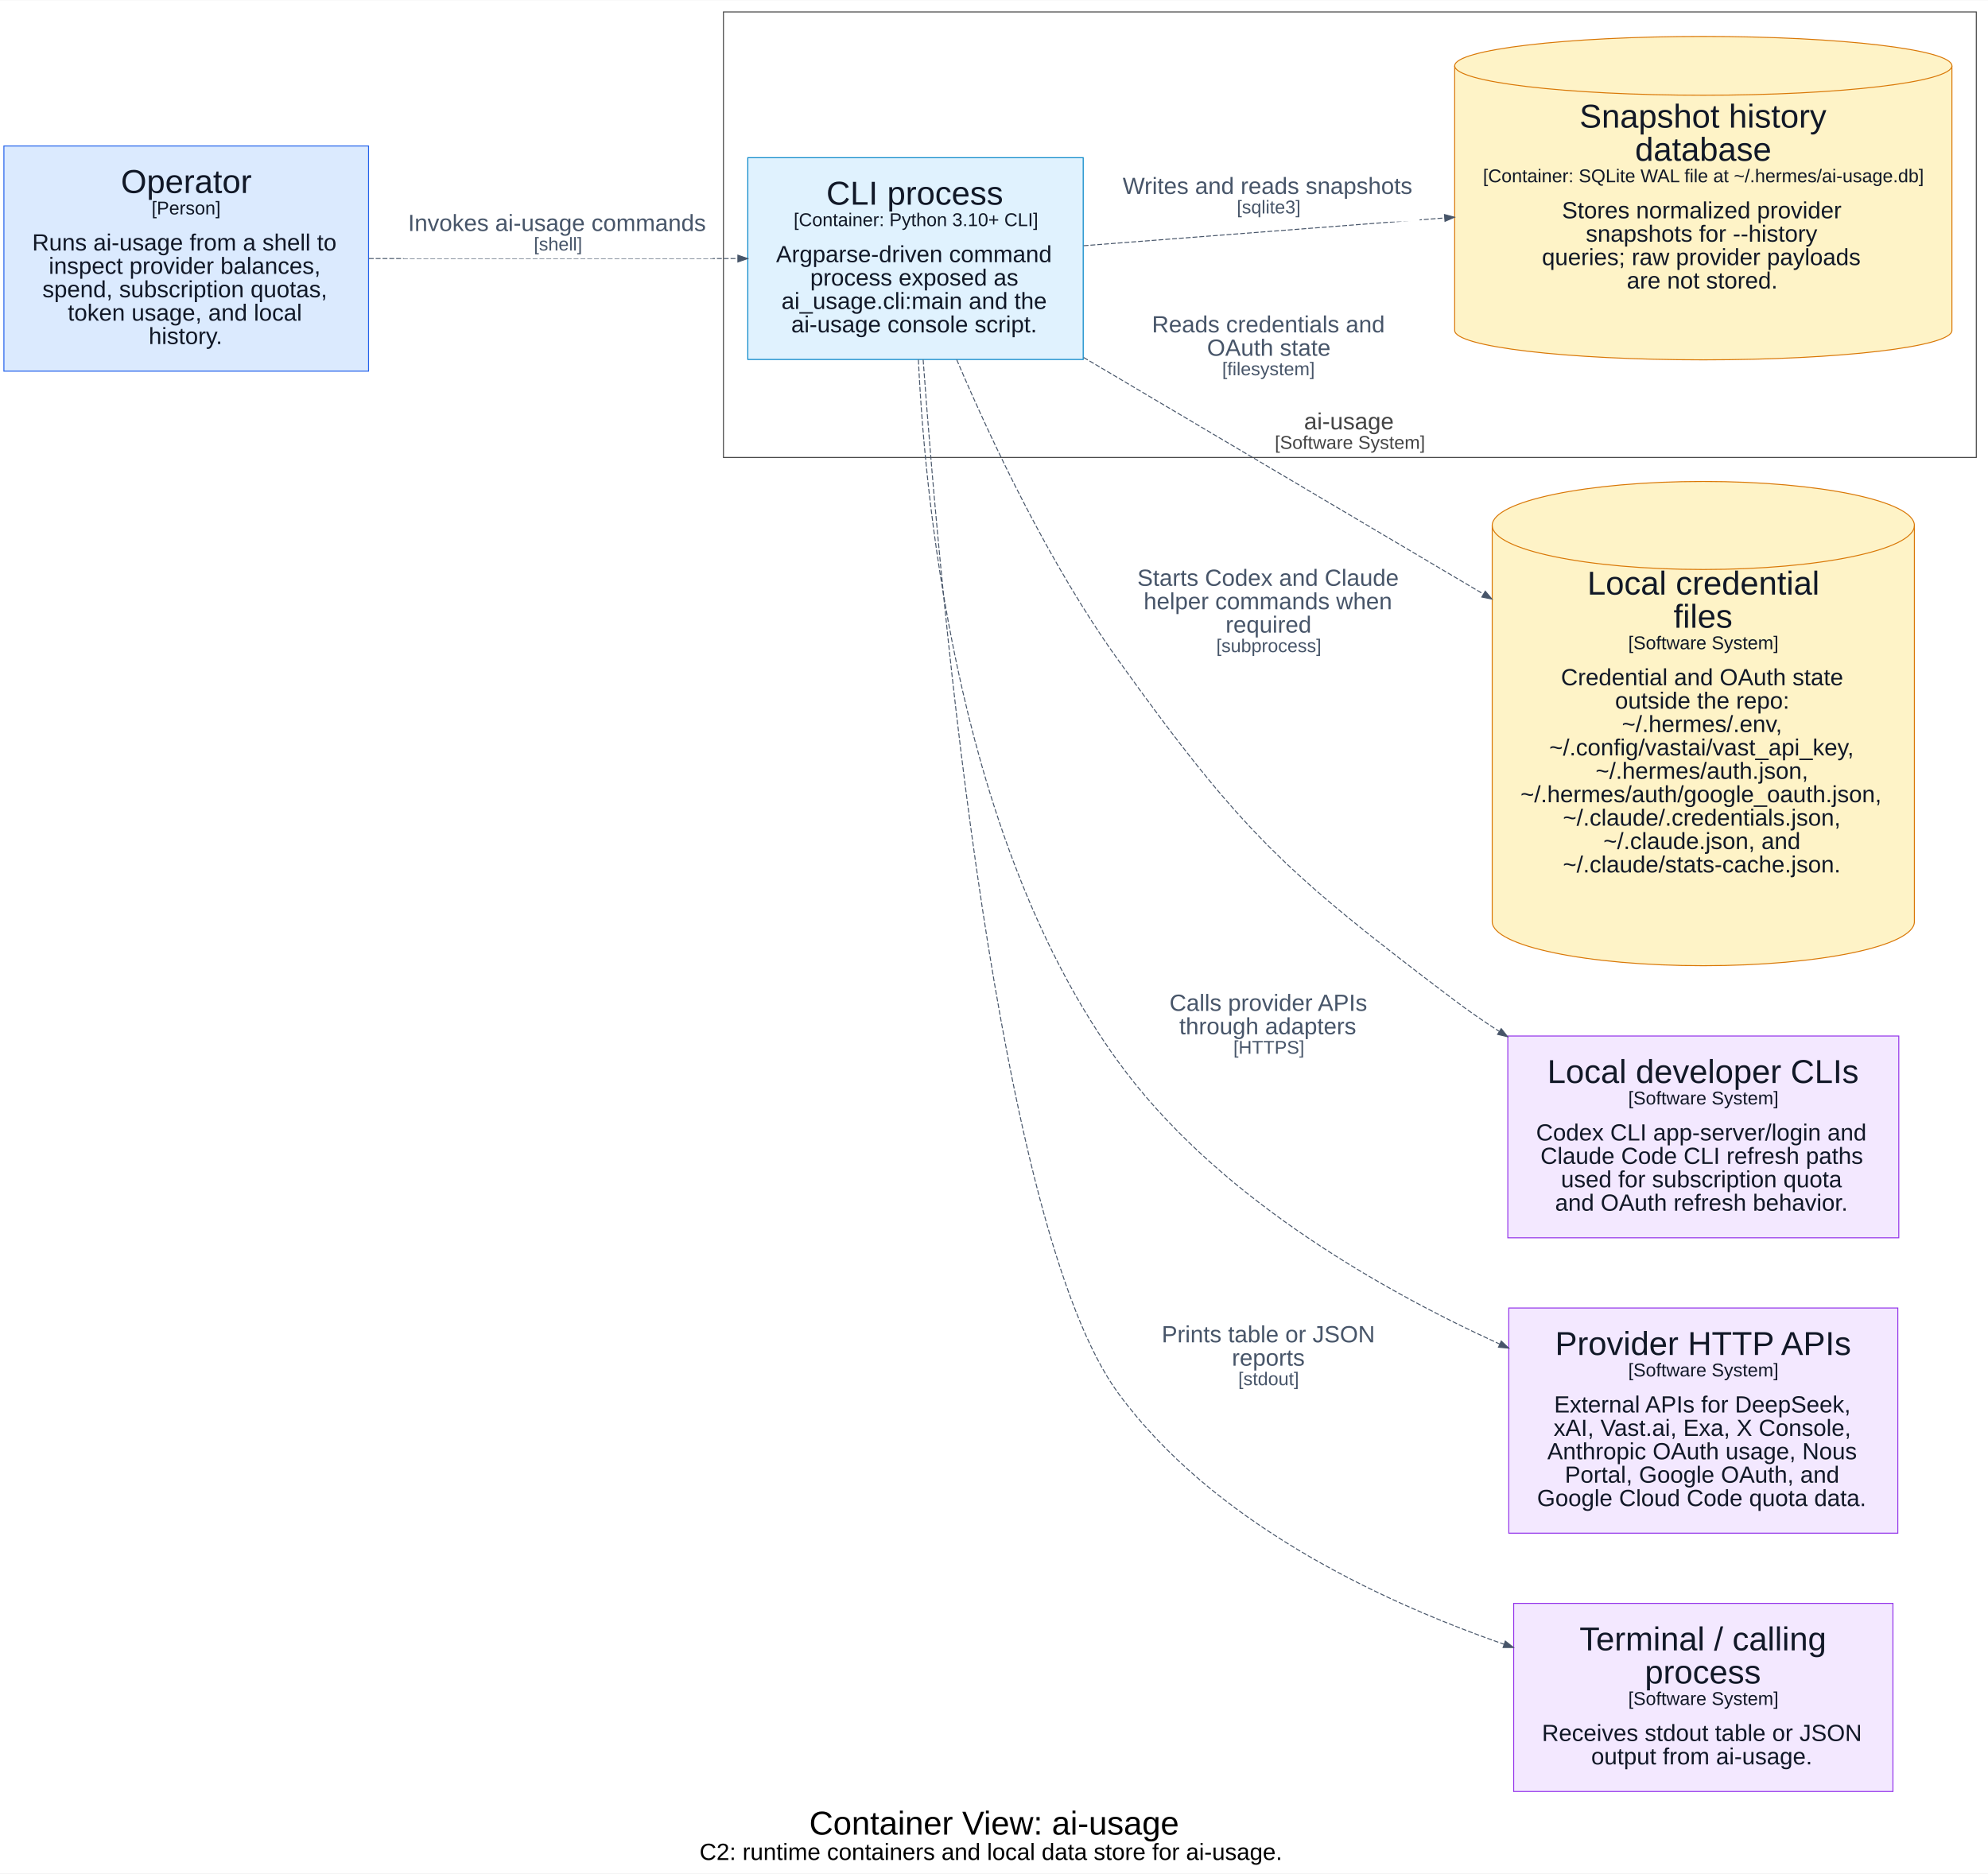
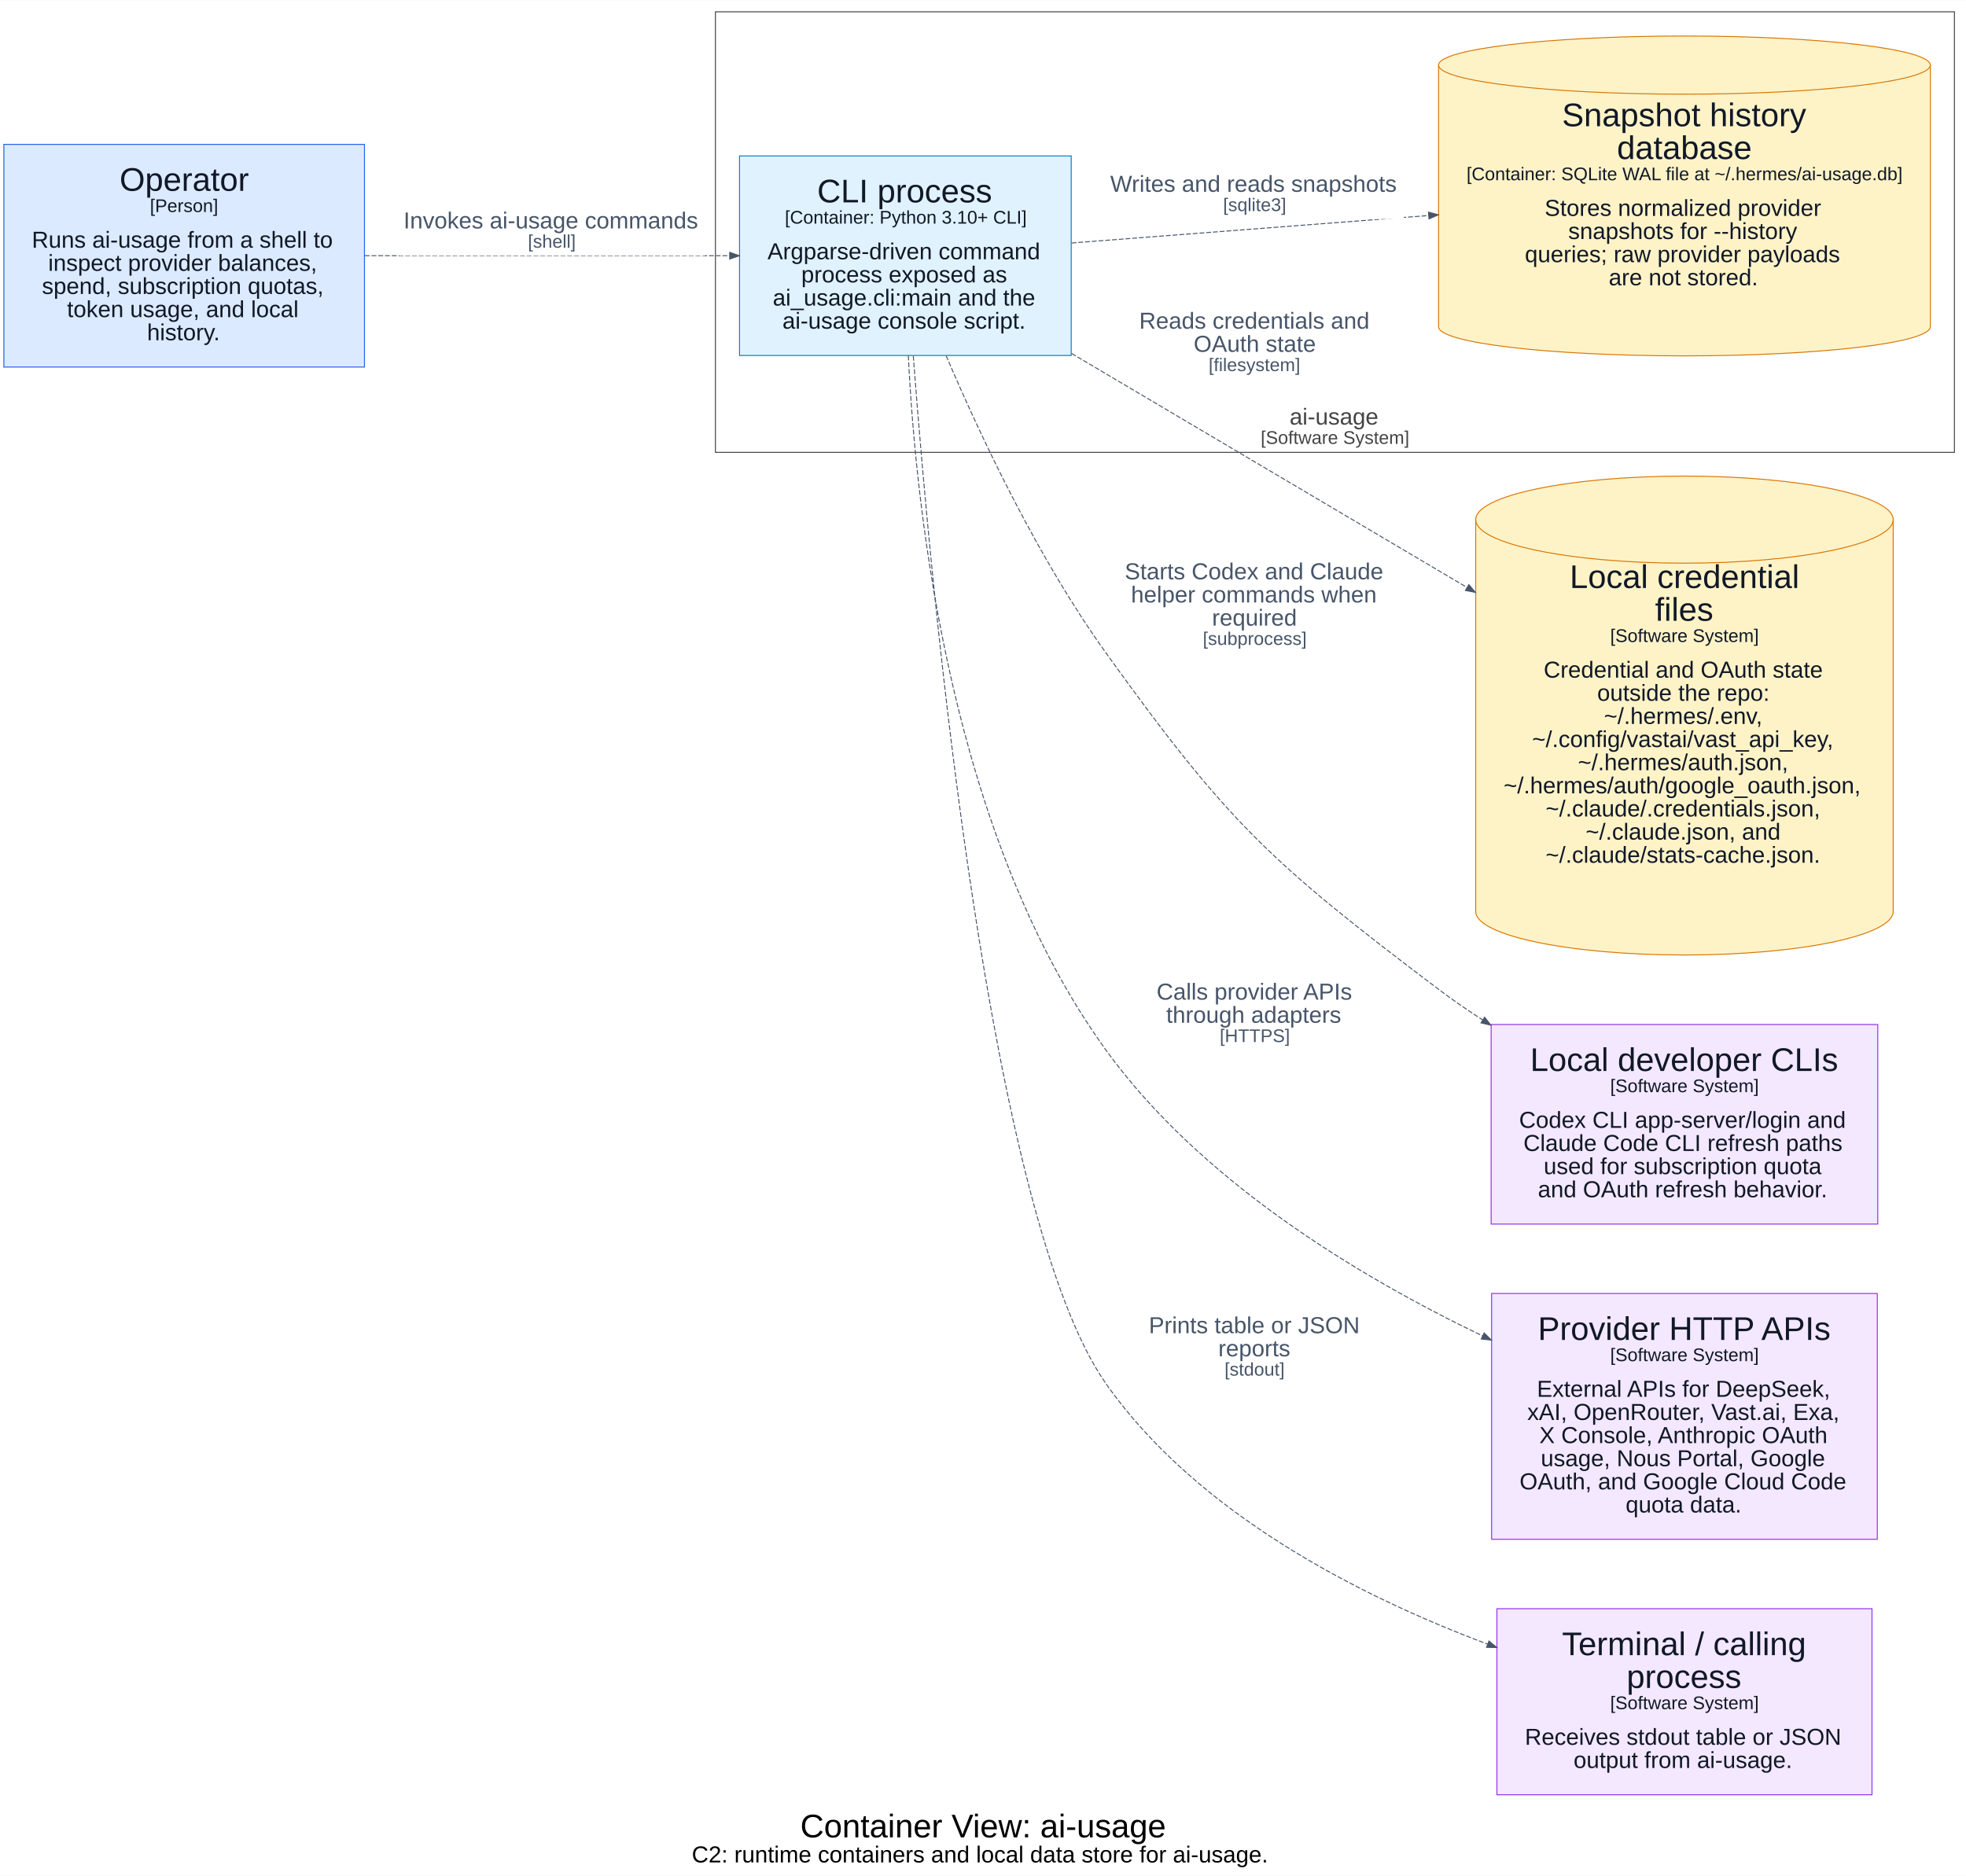
- <svg xmlns="http://www.w3.org/2000/svg" width="2039pt" height="1922pt" viewBox="0.00 0.00 2039.00 1921.50">
-   <g id="graph0" class="graph" transform="scale(1 1) rotate(0) translate(4 1917.5)">
-     <polygon fill="white" stroke="transparent" points="-4,4 -4,-1917.5 2035,-1917.5 2035,4 -4,4" />
+ <svg xmlns="http://www.w3.org/2000/svg" width="2039pt" height="1946pt" viewBox="0.00 0.00 2039.00 1945.50">
+   <g id="graph0" class="graph" transform="scale(1 1) rotate(0) translate(4 1941.5)">
+     <polygon fill="white" stroke="transparent" points="-4,4 -4,-1941.5 2035,-1941.5 2035,4 -4,4" />
    <text text-anchor="start" x="826" y="-35.8" font-family="Arial" font-size="34.00">Container View: ai-usage</text>
    <text text-anchor="start" x="713.5" y="-9.8" font-family="Arial" font-size="24.00">C2: runtime containers and local data store for ai-usage.</text>
    <g id="clust1" class="cluster">
-       <polygon fill="none" stroke="#444444" points="738,-1448.5 738,-1905.5 2023,-1905.5 2023,-1448.5 738,-1448.5" />
-       <text text-anchor="start" x="1333.5" y="-1477.3" font-family="Arial" font-size="24.00" fill="#444444">ai-usage</text>
-       <text text-anchor="start" x="1303.5" y="-1457.3" font-family="Arial" font-size="19.00" fill="#444444">[Software System]</text>
+       <polygon fill="none" stroke="#444444" points="738,-1472.5 738,-1929.5 2023,-1929.5 2023,-1472.5 738,-1472.5" />
+       <text text-anchor="start" x="1333.5" y="-1501.3" font-family="Arial" font-size="24.00" fill="#444444">ai-usage</text>
+       <text text-anchor="start" x="1303.5" y="-1481.3" font-family="Arial" font-size="19.00" fill="#444444">[Software System]</text>
    </g>
    <g id="1" class="node">
-       <polygon fill="#dbeafe" stroke="#2563eb" points="374,-1768 0,-1768 0,-1537 374,-1537 374,-1768" />
-       <text text-anchor="start" x="120" y="-1719.8" font-family="Arial" font-size="34.00" fill="#111827">Operator</text>
-       <text text-anchor="start" x="151.5" y="-1697.8" font-family="Arial" font-size="19.00" fill="#111827">[Person]</text>
-       <text text-anchor="start" x="29" y="-1660.8" font-family="Arial" font-size="24.00" fill="#111827">Runs ai-usage from a shell to</text>
-       <text text-anchor="start" x="46" y="-1636.8" font-family="Arial" font-size="24.00" fill="#111827">inspect provider balances,</text>
-       <text text-anchor="start" x="39.5" y="-1612.8" font-family="Arial" font-size="24.00" fill="#111827">spend, subscription quotas,</text>
-       <text text-anchor="start" x="65.5" y="-1588.8" font-family="Arial" font-size="24.00" fill="#111827">token usage, and local</text>
-       <text text-anchor="start" x="148.5" y="-1564.8" font-family="Arial" font-size="24.00" fill="#111827">history.</text>
+       <polygon fill="#dbeafe" stroke="#2563eb" points="374,-1792 0,-1792 0,-1561 374,-1561 374,-1792" />
+       <text text-anchor="start" x="120" y="-1743.8" font-family="Arial" font-size="34.00" fill="#111827">Operator</text>
+       <text text-anchor="start" x="151.5" y="-1721.8" font-family="Arial" font-size="19.00" fill="#111827">[Person]</text>
+       <text text-anchor="start" x="29" y="-1684.8" font-family="Arial" font-size="24.00" fill="#111827">Runs ai-usage from a shell to</text>
+       <text text-anchor="start" x="46" y="-1660.8" font-family="Arial" font-size="24.00" fill="#111827">inspect provider balances,</text>
+       <text text-anchor="start" x="39.5" y="-1636.8" font-family="Arial" font-size="24.00" fill="#111827">spend, subscription quotas,</text>
+       <text text-anchor="start" x="65.5" y="-1612.8" font-family="Arial" font-size="24.00" fill="#111827">token usage, and local</text>
+       <text text-anchor="start" x="148.5" y="-1588.8" font-family="Arial" font-size="24.00" fill="#111827">history.</text>
    </g>
    <g id="3" class="node">
-       <polygon fill="#e0f2fe" stroke="#0284c7" points="1107,-1756 763,-1756 763,-1549 1107,-1549 1107,-1756" />
-       <text text-anchor="start" x="843.5" y="-1707.8" font-family="Arial" font-size="34.00" fill="#111827">CLI process</text>
-       <text text-anchor="start" x="810" y="-1685.8" font-family="Arial" font-size="19.00" fill="#111827">[Container: Python 3.10+ CLI]</text>
-       <text text-anchor="start" x="792" y="-1648.8" font-family="Arial" font-size="24.00" fill="#111827">Argparse-driven command</text>
-       <text text-anchor="start" x="827" y="-1624.8" font-family="Arial" font-size="24.00" fill="#111827">process exposed as</text>
-       <text text-anchor="start" x="797.5" y="-1600.8" font-family="Arial" font-size="24.00" fill="#111827">ai_usage.cli:main and the</text>
-       <text text-anchor="start" x="807.5" y="-1576.8" font-family="Arial" font-size="24.00" fill="#111827">ai-usage console script.</text>
+       <polygon fill="#e0f2fe" stroke="#0284c7" points="1107,-1780 763,-1780 763,-1573 1107,-1573 1107,-1780" />
+       <text text-anchor="start" x="843.5" y="-1731.8" font-family="Arial" font-size="34.00" fill="#111827">CLI process</text>
+       <text text-anchor="start" x="810" y="-1709.8" font-family="Arial" font-size="19.00" fill="#111827">[Container: Python 3.10+ CLI]</text>
+       <text text-anchor="start" x="792" y="-1672.8" font-family="Arial" font-size="24.00" fill="#111827">Argparse-driven command</text>
+       <text text-anchor="start" x="827" y="-1648.8" font-family="Arial" font-size="24.00" fill="#111827">process exposed as</text>
+       <text text-anchor="start" x="797.5" y="-1624.8" font-family="Arial" font-size="24.00" fill="#111827">ai_usage.cli:main and the</text>
+       <text text-anchor="start" x="807.5" y="-1600.8" font-family="Arial" font-size="24.00" fill="#111827">ai-usage console script.</text>
    </g>
    <g id="19" class="edge">
-       <path fill="none" stroke="#475569" stroke-dasharray="5,2" d="M374.32,-1652.5C489.94,-1652.5 637.81,-1652.5 752.52,-1652.5" />
-       <polygon fill="#475569" stroke="#475569" points="752.81,-1656 762.81,-1652.5 752.81,-1649 752.81,-1656" />
-       <polygon fill="white" stroke="transparent" points="410,-1652.5 410,-1703.5 727,-1703.5 727,-1652.5 410,-1652.5" />
-       <text text-anchor="start" x="414.5" y="-1680.8" font-family="Arial" font-size="24.00" fill="#475569">Invokes ai-usage commands</text>
-       <text text-anchor="start" x="543.5" y="-1660.8" font-family="Arial" font-size="19.00" fill="#475569">[shell]</text>
+       <path fill="none" stroke="#475569" stroke-dasharray="5,2" d="M374.32,-1676.5C489.94,-1676.5 637.81,-1676.5 752.52,-1676.5" />
+       <polygon fill="#475569" stroke="#475569" points="752.81,-1680 762.81,-1676.5 752.81,-1673 752.81,-1680" />
+       <polygon fill="white" stroke="transparent" points="410,-1676.5 410,-1727.5 727,-1727.5 727,-1676.5 410,-1676.5" />
+       <text text-anchor="start" x="414.5" y="-1704.8" font-family="Arial" font-size="24.00" fill="#475569">Invokes ai-usage commands</text>
+       <text text-anchor="start" x="543.5" y="-1684.8" font-family="Arial" font-size="19.00" fill="#475569">[shell]</text>
    </g>
    <g id="14" class="node">
-       <path fill="#fef3c7" stroke="#d97706" d="M1959.5,-1378.72C1959.5,-1403.63 1862.46,-1423.88 1743,-1423.88 1623.54,-1423.88 1526.5,-1403.63 1526.5,-1378.72 1526.5,-1378.72 1526.5,-972.28 1526.5,-972.28 1526.5,-947.37 1623.54,-927.12 1743,-927.12 1862.46,-927.12 1959.5,-947.37 1959.5,-972.28 1959.5,-972.28 1959.5,-1378.72 1959.5,-1378.72" />
-       <path fill="none" stroke="#d97706" d="M1959.5,-1378.72C1959.5,-1353.8 1862.46,-1333.56 1743,-1333.56 1623.54,-1333.56 1526.5,-1353.8 1526.5,-1378.72" />
-       <text text-anchor="start" x="1624" y="-1307.8" font-family="Arial" font-size="34.00" fill="#111827">Local credential</text>
-       <text text-anchor="start" x="1712.5" y="-1273.8" font-family="Arial" font-size="34.00" fill="#111827">files</text>
-       <text text-anchor="start" x="1666" y="-1251.8" font-family="Arial" font-size="19.00" fill="#111827">[Software System]</text>
-       <text text-anchor="start" x="1597" y="-1214.8" font-family="Arial" font-size="24.00" fill="#111827">Credential and OAuth state</text>
-       <text text-anchor="start" x="1652.5" y="-1190.8" font-family="Arial" font-size="24.00" fill="#111827">outside the repo:</text>
-       <text text-anchor="start" x="1659.5" y="-1166.8" font-family="Arial" font-size="24.00" fill="#111827">~/.hermes/.env,</text>
-       <text text-anchor="start" x="1585" y="-1142.8" font-family="Arial" font-size="24.00" fill="#111827">~/.config/vastai/vast_api_key,</text>
-       <text text-anchor="start" x="1632.5" y="-1118.8" font-family="Arial" font-size="24.00" fill="#111827">~/.hermes/auth.json,</text>
-       <text text-anchor="start" x="1555.5" y="-1094.8" font-family="Arial" font-size="24.00" fill="#111827">~/.hermes/auth/google_oauth.json,</text>
-       <text text-anchor="start" x="1599" y="-1070.8" font-family="Arial" font-size="24.00" fill="#111827">~/.claude/.credentials.json,</text>
-       <text text-anchor="start" x="1640.5" y="-1046.8" font-family="Arial" font-size="24.00" fill="#111827">~/.claude.json, and</text>
-       <text text-anchor="start" x="1599" y="-1022.8" font-family="Arial" font-size="24.00" fill="#111827">~/.claude/stats-cache.json.</text>
+       <path fill="#fef3c7" stroke="#d97706" d="M1959.5,-1402.72C1959.5,-1427.63 1862.46,-1447.88 1743,-1447.88 1623.54,-1447.88 1526.5,-1427.63 1526.5,-1402.72 1526.5,-1402.72 1526.5,-996.28 1526.5,-996.28 1526.5,-971.37 1623.54,-951.12 1743,-951.12 1862.46,-951.12 1959.5,-971.37 1959.5,-996.28 1959.5,-996.28 1959.5,-1402.72 1959.5,-1402.72" />
+       <path fill="none" stroke="#d97706" d="M1959.5,-1402.72C1959.5,-1377.8 1862.46,-1357.56 1743,-1357.56 1623.54,-1357.56 1526.5,-1377.8 1526.5,-1402.72" />
+       <text text-anchor="start" x="1624" y="-1331.8" font-family="Arial" font-size="34.00" fill="#111827">Local credential</text>
+       <text text-anchor="start" x="1712.5" y="-1297.8" font-family="Arial" font-size="34.00" fill="#111827">files</text>
+       <text text-anchor="start" x="1666" y="-1275.8" font-family="Arial" font-size="19.00" fill="#111827">[Software System]</text>
+       <text text-anchor="start" x="1597" y="-1238.8" font-family="Arial" font-size="24.00" fill="#111827">Credential and OAuth state</text>
+       <text text-anchor="start" x="1652.5" y="-1214.8" font-family="Arial" font-size="24.00" fill="#111827">outside the repo:</text>
+       <text text-anchor="start" x="1659.5" y="-1190.8" font-family="Arial" font-size="24.00" fill="#111827">~/.hermes/.env,</text>
+       <text text-anchor="start" x="1585" y="-1166.8" font-family="Arial" font-size="24.00" fill="#111827">~/.config/vastai/vast_api_key,</text>
+       <text text-anchor="start" x="1632.5" y="-1142.8" font-family="Arial" font-size="24.00" fill="#111827">~/.hermes/auth.json,</text>
+       <text text-anchor="start" x="1555.5" y="-1118.8" font-family="Arial" font-size="24.00" fill="#111827">~/.hermes/auth/google_oauth.json,</text>
+       <text text-anchor="start" x="1599" y="-1094.8" font-family="Arial" font-size="24.00" fill="#111827">~/.claude/.credentials.json,</text>
+       <text text-anchor="start" x="1640.5" y="-1070.8" font-family="Arial" font-size="24.00" fill="#111827">~/.claude.json, and</text>
+       <text text-anchor="start" x="1599" y="-1046.8" font-family="Arial" font-size="24.00" fill="#111827">~/.claude/stats-cache.json.</text>
    </g>
    <g id="15" class="node">
-       <polygon fill="#f3e8ff" stroke="#9333ea" points="1943.5,-855 1542.5,-855 1542.5,-648 1943.5,-648 1943.5,-855" />
-       <text text-anchor="start" x="1583" y="-806.8" font-family="Arial" font-size="34.00" fill="#111827">Local developer CLIs</text>
-       <text text-anchor="start" x="1666" y="-784.8" font-family="Arial" font-size="19.00" fill="#111827">[Software System]</text>
-       <text text-anchor="start" x="1571.5" y="-747.8" font-family="Arial" font-size="24.00" fill="#111827">Codex CLI app-server/login and</text>
-       <text text-anchor="start" x="1576" y="-723.8" font-family="Arial" font-size="24.00" fill="#111827">Claude Code CLI refresh paths</text>
-       <text text-anchor="start" x="1597" y="-699.8" font-family="Arial" font-size="24.00" fill="#111827">used for subscription quota</text>
-       <text text-anchor="start" x="1591" y="-675.8" font-family="Arial" font-size="24.00" fill="#111827">and OAuth refresh behavior.</text>
+       <polygon fill="#f3e8ff" stroke="#9333ea" points="1943.5,-879 1542.5,-879 1542.5,-672 1943.5,-672 1943.5,-879" />
+       <text text-anchor="start" x="1583" y="-830.8" font-family="Arial" font-size="34.00" fill="#111827">Local developer CLIs</text>
+       <text text-anchor="start" x="1666" y="-808.8" font-family="Arial" font-size="19.00" fill="#111827">[Software System]</text>
+       <text text-anchor="start" x="1571.5" y="-771.8" font-family="Arial" font-size="24.00" fill="#111827">Codex CLI app-server/login and</text>
+       <text text-anchor="start" x="1576" y="-747.8" font-family="Arial" font-size="24.00" fill="#111827">Claude Code CLI refresh paths</text>
+       <text text-anchor="start" x="1597" y="-723.8" font-family="Arial" font-size="24.00" fill="#111827">used for subscription quota</text>
+       <text text-anchor="start" x="1591" y="-699.8" font-family="Arial" font-size="24.00" fill="#111827">and OAuth refresh behavior.</text>
    </g>
    <g id="16" class="node">
-       <polygon fill="#f3e8ff" stroke="#9333ea" points="1942.5,-576 1543.5,-576 1543.5,-345 1942.5,-345 1942.5,-576" />
-       <text text-anchor="start" x="1591" y="-527.8" font-family="Arial" font-size="34.00" fill="#111827">Provider HTTP APIs</text>
-       <text text-anchor="start" x="1666" y="-505.8" font-family="Arial" font-size="19.00" fill="#111827">[Software System]</text>
-       <text text-anchor="start" x="1590" y="-468.8" font-family="Arial" font-size="24.00" fill="#111827">External APIs for DeepSeek,</text>
-       <text text-anchor="start" x="1589.5" y="-444.8" font-family="Arial" font-size="24.00" fill="#111827">xAI, Vast.ai, Exa, X Console,</text>
-       <text text-anchor="start" x="1583" y="-420.8" font-family="Arial" font-size="24.00" fill="#111827">Anthropic OAuth usage, Nous</text>
-       <text text-anchor="start" x="1601" y="-396.8" font-family="Arial" font-size="24.00" fill="#111827">Portal, Google OAuth, and</text>
-       <text text-anchor="start" x="1572.5" y="-372.8" font-family="Arial" font-size="24.00" fill="#111827">Google Cloud Code quota data.</text>
+       <polygon fill="#f3e8ff" stroke="#9333ea" points="1943,-600 1543,-600 1543,-345 1943,-345 1943,-600" />
+       <text text-anchor="start" x="1591" y="-551.8" font-family="Arial" font-size="34.00" fill="#111827">Provider HTTP APIs</text>
+       <text text-anchor="start" x="1666" y="-529.8" font-family="Arial" font-size="19.00" fill="#111827">[Software System]</text>
+       <text text-anchor="start" x="1590" y="-492.8" font-family="Arial" font-size="24.00" fill="#111827">External APIs for DeepSeek,</text>
+       <text text-anchor="start" x="1580" y="-468.8" font-family="Arial" font-size="24.00" fill="#111827">xAI, OpenRouter, Vast.ai, Exa,</text>
+       <text text-anchor="start" x="1592.5" y="-444.8" font-family="Arial" font-size="24.00" fill="#111827">X Console, Anthropic OAuth</text>
+       <text text-anchor="start" x="1594" y="-420.8" font-family="Arial" font-size="24.00" fill="#111827">usage, Nous Portal, Google</text>
+       <text text-anchor="start" x="1572" y="-396.8" font-family="Arial" font-size="24.00" fill="#111827">OAuth, and Google Cloud Code</text>
+       <text text-anchor="start" x="1682" y="-372.8" font-family="Arial" font-size="24.00" fill="#111827">quota data.</text>
    </g>
    <g id="17" class="node">
      <polygon fill="#f3e8ff" stroke="#9333ea" points="1937.5,-273 1548.5,-273 1548.5,-80 1937.5,-80 1937.5,-273" />
      <text text-anchor="start" x="1616" y="-224.8" font-family="Arial" font-size="34.00" fill="#111827">Terminal / calling</text>
      <text text-anchor="start" x="1683" y="-190.8" font-family="Arial" font-size="34.00" fill="#111827">process</text>
      <text text-anchor="start" x="1666" y="-168.8" font-family="Arial" font-size="19.00" fill="#111827">[Software System]</text>
      <text text-anchor="start" x="1577.5" y="-131.8" font-family="Arial" font-size="24.00" fill="#111827">Receives stdout table or JSON</text>
      <text text-anchor="start" x="1628" y="-107.8" font-family="Arial" font-size="24.00" fill="#111827">output from ai-usage.</text>
    </g>
    <g id="13" class="node">
-       <path fill="#fef3c7" stroke="#d97706" d="M1998,-1850.22C1998,-1866.86 1883.7,-1880.38 1743,-1880.38 1602.3,-1880.38 1488,-1866.86 1488,-1850.22 1488,-1850.22 1488,-1578.78 1488,-1578.78 1488,-1562.14 1602.3,-1548.62 1743,-1548.62 1883.7,-1548.62 1998,-1562.14 1998,-1578.78 1998,-1578.78 1998,-1850.22 1998,-1850.22" />
-       <path fill="none" stroke="#d97706" d="M1998,-1850.22C1998,-1833.57 1883.7,-1820.06 1743,-1820.06 1602.3,-1820.06 1488,-1833.57 1488,-1850.22" />
-       <text text-anchor="start" x="1616" y="-1786.8" font-family="Arial" font-size="34.00" fill="#111827">Snapshot history</text>
-       <text text-anchor="start" x="1673" y="-1752.8" font-family="Arial" font-size="34.00" fill="#111827">database</text>
-       <text text-anchor="start" x="1517" y="-1730.8" font-family="Arial" font-size="19.00" fill="#111827">[Container: SQLite WAL file at ~/.hermes/ai-usage.db]</text>
-       <text text-anchor="start" x="1598" y="-1693.8" font-family="Arial" font-size="24.00" fill="#111827">Stores normalized provider</text>
-       <text text-anchor="start" x="1622.5" y="-1669.8" font-family="Arial" font-size="24.00" fill="#111827">snapshots for --history</text>
-       <text text-anchor="start" x="1577.5" y="-1645.8" font-family="Arial" font-size="24.00" fill="#111827">queries; raw provider payloads</text>
-       <text text-anchor="start" x="1664.5" y="-1621.8" font-family="Arial" font-size="24.00" fill="#111827">are not stored.</text>
+       <path fill="#fef3c7" stroke="#d97706" d="M1998,-1874.22C1998,-1890.86 1883.7,-1904.38 1743,-1904.38 1602.3,-1904.38 1488,-1890.86 1488,-1874.22 1488,-1874.22 1488,-1602.78 1488,-1602.78 1488,-1586.14 1602.3,-1572.62 1743,-1572.62 1883.7,-1572.62 1998,-1586.14 1998,-1602.78 1998,-1602.78 1998,-1874.22 1998,-1874.22" />
+       <path fill="none" stroke="#d97706" d="M1998,-1874.22C1998,-1857.57 1883.7,-1844.06 1743,-1844.06 1602.3,-1844.06 1488,-1857.57 1488,-1874.22" />
+       <text text-anchor="start" x="1616" y="-1810.8" font-family="Arial" font-size="34.00" fill="#111827">Snapshot history</text>
+       <text text-anchor="start" x="1673" y="-1776.8" font-family="Arial" font-size="34.00" fill="#111827">database</text>
+       <text text-anchor="start" x="1517" y="-1754.8" font-family="Arial" font-size="19.00" fill="#111827">[Container: SQLite WAL file at ~/.hermes/ai-usage.db]</text>
+       <text text-anchor="start" x="1598" y="-1717.8" font-family="Arial" font-size="24.00" fill="#111827">Stores normalized provider</text>
+       <text text-anchor="start" x="1622.5" y="-1693.8" font-family="Arial" font-size="24.00" fill="#111827">snapshots for --history</text>
+       <text text-anchor="start" x="1577.5" y="-1669.8" font-family="Arial" font-size="24.00" fill="#111827">queries; raw provider payloads</text>
+       <text text-anchor="start" x="1664.5" y="-1645.8" font-family="Arial" font-size="24.00" fill="#111827">are not stored.</text>
    </g>
    <g id="24" class="edge">
-       <path fill="none" stroke="#475569" stroke-dasharray="5,2" d="M1107.43,-1551.05C1226.93,-1480.32 1387.57,-1385.25 1517.32,-1308.47" />
-       <polygon fill="#475569" stroke="#475569" points="1519.39,-1311.31 1526.21,-1303.21 1515.82,-1305.29 1519.39,-1311.31" />
-       <polygon fill="white" stroke="transparent" points="1173,-1524.5 1173,-1599.5 1422,-1599.5 1422,-1524.5 1173,-1524.5" />
-       <text text-anchor="start" x="1177.5" y="-1576.8" font-family="Arial" font-size="24.00" fill="#475569">Reads credentials and</text>
-       <text text-anchor="start" x="1234" y="-1552.8" font-family="Arial" font-size="24.00" fill="#475569">OAuth state</text>
-       <text text-anchor="start" x="1249.5" y="-1532.8" font-family="Arial" font-size="19.00" fill="#475569">[filesystem]</text>
+       <path fill="none" stroke="#475569" stroke-dasharray="5,2" d="M1107.43,-1575.05C1226.93,-1504.32 1387.57,-1409.25 1517.32,-1332.47" />
+       <polygon fill="#475569" stroke="#475569" points="1519.39,-1335.31 1526.21,-1327.21 1515.82,-1329.29 1519.39,-1335.31" />
+       <polygon fill="white" stroke="transparent" points="1173,-1548.5 1173,-1623.5 1422,-1623.5 1422,-1548.5 1173,-1548.5" />
+       <text text-anchor="start" x="1177.5" y="-1600.8" font-family="Arial" font-size="24.00" fill="#475569">Reads credentials and</text>
+       <text text-anchor="start" x="1234" y="-1576.8" font-family="Arial" font-size="24.00" fill="#475569">OAuth state</text>
+       <text text-anchor="start" x="1249.5" y="-1556.8" font-family="Arial" font-size="19.00" fill="#475569">[filesystem]</text>
    </g>
    <g id="25" class="edge">
-       <path fill="none" stroke="#475569" stroke-dasharray="5,2" d="M977.25,-1548.82C1014.14,-1462.31 1073.1,-1337.88 1143,-1240.5 1270.19,-1063.32 1314.03,-1023.05 1488,-891.5 1502.4,-880.61 1517.75,-870.02 1533.5,-859.87" />
-       <polygon fill="#475569" stroke="#475569" points="1535.74,-862.6 1542.29,-854.27 1531.98,-856.69 1535.74,-862.6" />
-       <polygon fill="white" stroke="transparent" points="1158,-1240.5 1158,-1339.5 1437,-1339.5 1437,-1240.5 1158,-1240.5" />
-       <text text-anchor="start" x="1162.5" y="-1316.8" font-family="Arial" font-size="24.00" fill="#475569">Starts Codex and Claude</text>
-       <text text-anchor="start" x="1169" y="-1292.8" font-family="Arial" font-size="24.00" fill="#475569">helper commands when</text>
-       <text text-anchor="start" x="1253" y="-1268.8" font-family="Arial" font-size="24.00" fill="#475569">required</text>
-       <text text-anchor="start" x="1243.5" y="-1248.8" font-family="Arial" font-size="19.00" fill="#475569">[subprocess]</text>
+       <path fill="none" stroke="#475569" stroke-dasharray="5,2" d="M977.25,-1572.82C1014.14,-1486.31 1073.1,-1361.88 1143,-1264.5 1270.19,-1087.32 1314.03,-1047.05 1488,-915.5 1502.4,-904.61 1517.75,-894.02 1533.5,-883.87" />
+       <polygon fill="#475569" stroke="#475569" points="1535.74,-886.6 1542.29,-878.27 1531.98,-880.69 1535.74,-886.6" />
+       <polygon fill="white" stroke="transparent" points="1158,-1264.5 1158,-1363.5 1437,-1363.5 1437,-1264.5 1158,-1264.5" />
+       <text text-anchor="start" x="1162.5" y="-1340.8" font-family="Arial" font-size="24.00" fill="#475569">Starts Codex and Claude</text>
+       <text text-anchor="start" x="1169" y="-1316.8" font-family="Arial" font-size="24.00" fill="#475569">helper commands when</text>
+       <text text-anchor="start" x="1253" y="-1292.8" font-family="Arial" font-size="24.00" fill="#475569">required</text>
+       <text text-anchor="start" x="1243.5" y="-1272.8" font-family="Arial" font-size="19.00" fill="#475569">[subprocess]</text>
    </g>
    <g id="26" class="edge">
-       <path fill="none" stroke="#475569" stroke-dasharray="5,2" d="M937.94,-1548.81C945.95,-1381.77 982.63,-1049.51 1143,-828.5 1240.3,-694.41 1402.83,-599.05 1534.06,-539.06" />
-       <polygon fill="#475569" stroke="#475569" points="1535.79,-542.11 1543.45,-534.8 1532.9,-535.74 1535.79,-542.11" />
-       <polygon fill="white" stroke="transparent" points="1191.5,-828.5 1191.5,-903.5 1403.5,-903.5 1403.5,-828.5 1191.5,-828.5" />
-       <text text-anchor="start" x="1195.5" y="-880.8" font-family="Arial" font-size="24.00" fill="#475569">Calls provider APIs</text>
-       <text text-anchor="start" x="1205.5" y="-856.8" font-family="Arial" font-size="24.00" fill="#475569">through adapters</text>
-       <text text-anchor="start" x="1261" y="-836.8" font-family="Arial" font-size="19.00" fill="#475569">[HTTPS]</text>
+       <path fill="none" stroke="#475569" stroke-dasharray="5,2" d="M938.04,-1572.89C946.19,-1405.95 983.06,-1073.81 1143,-852.5 1240.66,-717.37 1402.53,-618.9 1533.4,-556.09" />
+       <polygon fill="#475569" stroke="#475569" points="1535.25,-559.09 1542.77,-551.63 1532.24,-552.77 1535.25,-559.09" />
+       <polygon fill="white" stroke="transparent" points="1191.5,-852.5 1191.5,-927.5 1403.5,-927.5 1403.5,-852.5 1191.5,-852.5" />
+       <text text-anchor="start" x="1195.5" y="-904.8" font-family="Arial" font-size="24.00" fill="#475569">Calls provider APIs</text>
+       <text text-anchor="start" x="1205.5" y="-880.8" font-family="Arial" font-size="24.00" fill="#475569">through adapters</text>
+       <text text-anchor="start" x="1261" y="-860.8" font-family="Arial" font-size="19.00" fill="#475569">[HTTPS]</text>
    </g>
    <g id="28" class="edge">
-       <path fill="none" stroke="#475569" stroke-dasharray="5,2" d="M942.82,-1548.83C961.24,-1296.23 1019.16,-657.3 1143,-488.5 1238.76,-357.98 1405.45,-277.49 1538.71,-231.04" />
-       <polygon fill="#475569" stroke="#475569" points="1539.93,-234.32 1548.25,-227.75 1537.65,-227.7 1539.93,-234.32" />
-       <polygon fill="white" stroke="transparent" points="1183.5,-488.5 1183.5,-563.5 1411.5,-563.5 1411.5,-488.5 1183.5,-488.5" />
-       <text text-anchor="start" x="1187.5" y="-540.8" font-family="Arial" font-size="24.00" fill="#475569">Prints table or JSON</text>
-       <text text-anchor="start" x="1259.5" y="-516.8" font-family="Arial" font-size="24.00" fill="#475569">reports</text>
-       <text text-anchor="start" x="1266" y="-496.8" font-family="Arial" font-size="19.00" fill="#475569">[stdout]</text>
+       <path fill="none" stroke="#475569" stroke-dasharray="5,2" d="M943.18,-1572.6C962.41,-1319.4 1022.04,-678.66 1143,-506.5 1237.48,-372.02 1404.93,-286.48 1538.8,-236.28" />
+       <polygon fill="#475569" stroke="#475569" points="1540.23,-239.49 1548.38,-232.73 1537.79,-232.93 1540.23,-239.49" />
+       <polygon fill="white" stroke="transparent" points="1183.5,-506.5 1183.5,-581.5 1411.5,-581.5 1411.5,-506.5 1183.5,-506.5" />
+       <text text-anchor="start" x="1187.5" y="-558.8" font-family="Arial" font-size="24.00" fill="#475569">Prints table or JSON</text>
+       <text text-anchor="start" x="1259.5" y="-534.8" font-family="Arial" font-size="24.00" fill="#475569">reports</text>
+       <text text-anchor="start" x="1266" y="-514.8" font-family="Arial" font-size="19.00" fill="#475569">[stdout]</text>
    </g>
    <g id="27" class="edge">
-       <path fill="none" stroke="#475569" stroke-dasharray="5,2" d="M1107.43,-1665.69C1214.99,-1673.96 1355.86,-1684.8 1477.55,-1694.16" />
-       <polygon fill="#475569" stroke="#475569" points="1477.52,-1697.67 1487.76,-1694.94 1478.06,-1690.69 1477.52,-1697.67" />
-       <polygon fill="white" stroke="transparent" points="1143,-1690.5 1143,-1741.5 1452,-1741.5 1452,-1690.5 1143,-1690.5" />
-       <text text-anchor="start" x="1147.5" y="-1718.8" font-family="Arial" font-size="24.00" fill="#475569">Writes and reads snapshots</text>
-       <text text-anchor="start" x="1264.5" y="-1698.8" font-family="Arial" font-size="19.00" fill="#475569">[sqlite3]</text>
+       <path fill="none" stroke="#475569" stroke-dasharray="5,2" d="M1107.43,-1689.69C1214.99,-1697.96 1355.86,-1708.8 1477.55,-1718.16" />
+       <polygon fill="#475569" stroke="#475569" points="1477.52,-1721.67 1487.76,-1718.94 1478.06,-1714.69 1477.52,-1721.67" />
+       <polygon fill="white" stroke="transparent" points="1143,-1714.5 1143,-1765.5 1452,-1765.5 1452,-1714.5 1143,-1714.5" />
+       <text text-anchor="start" x="1147.5" y="-1742.8" font-family="Arial" font-size="24.00" fill="#475569">Writes and reads snapshots</text>
+       <text text-anchor="start" x="1264.5" y="-1722.8" font-family="Arial" font-size="19.00" fill="#475569">[sqlite3]</text>
    </g>
  </g>
</svg>
